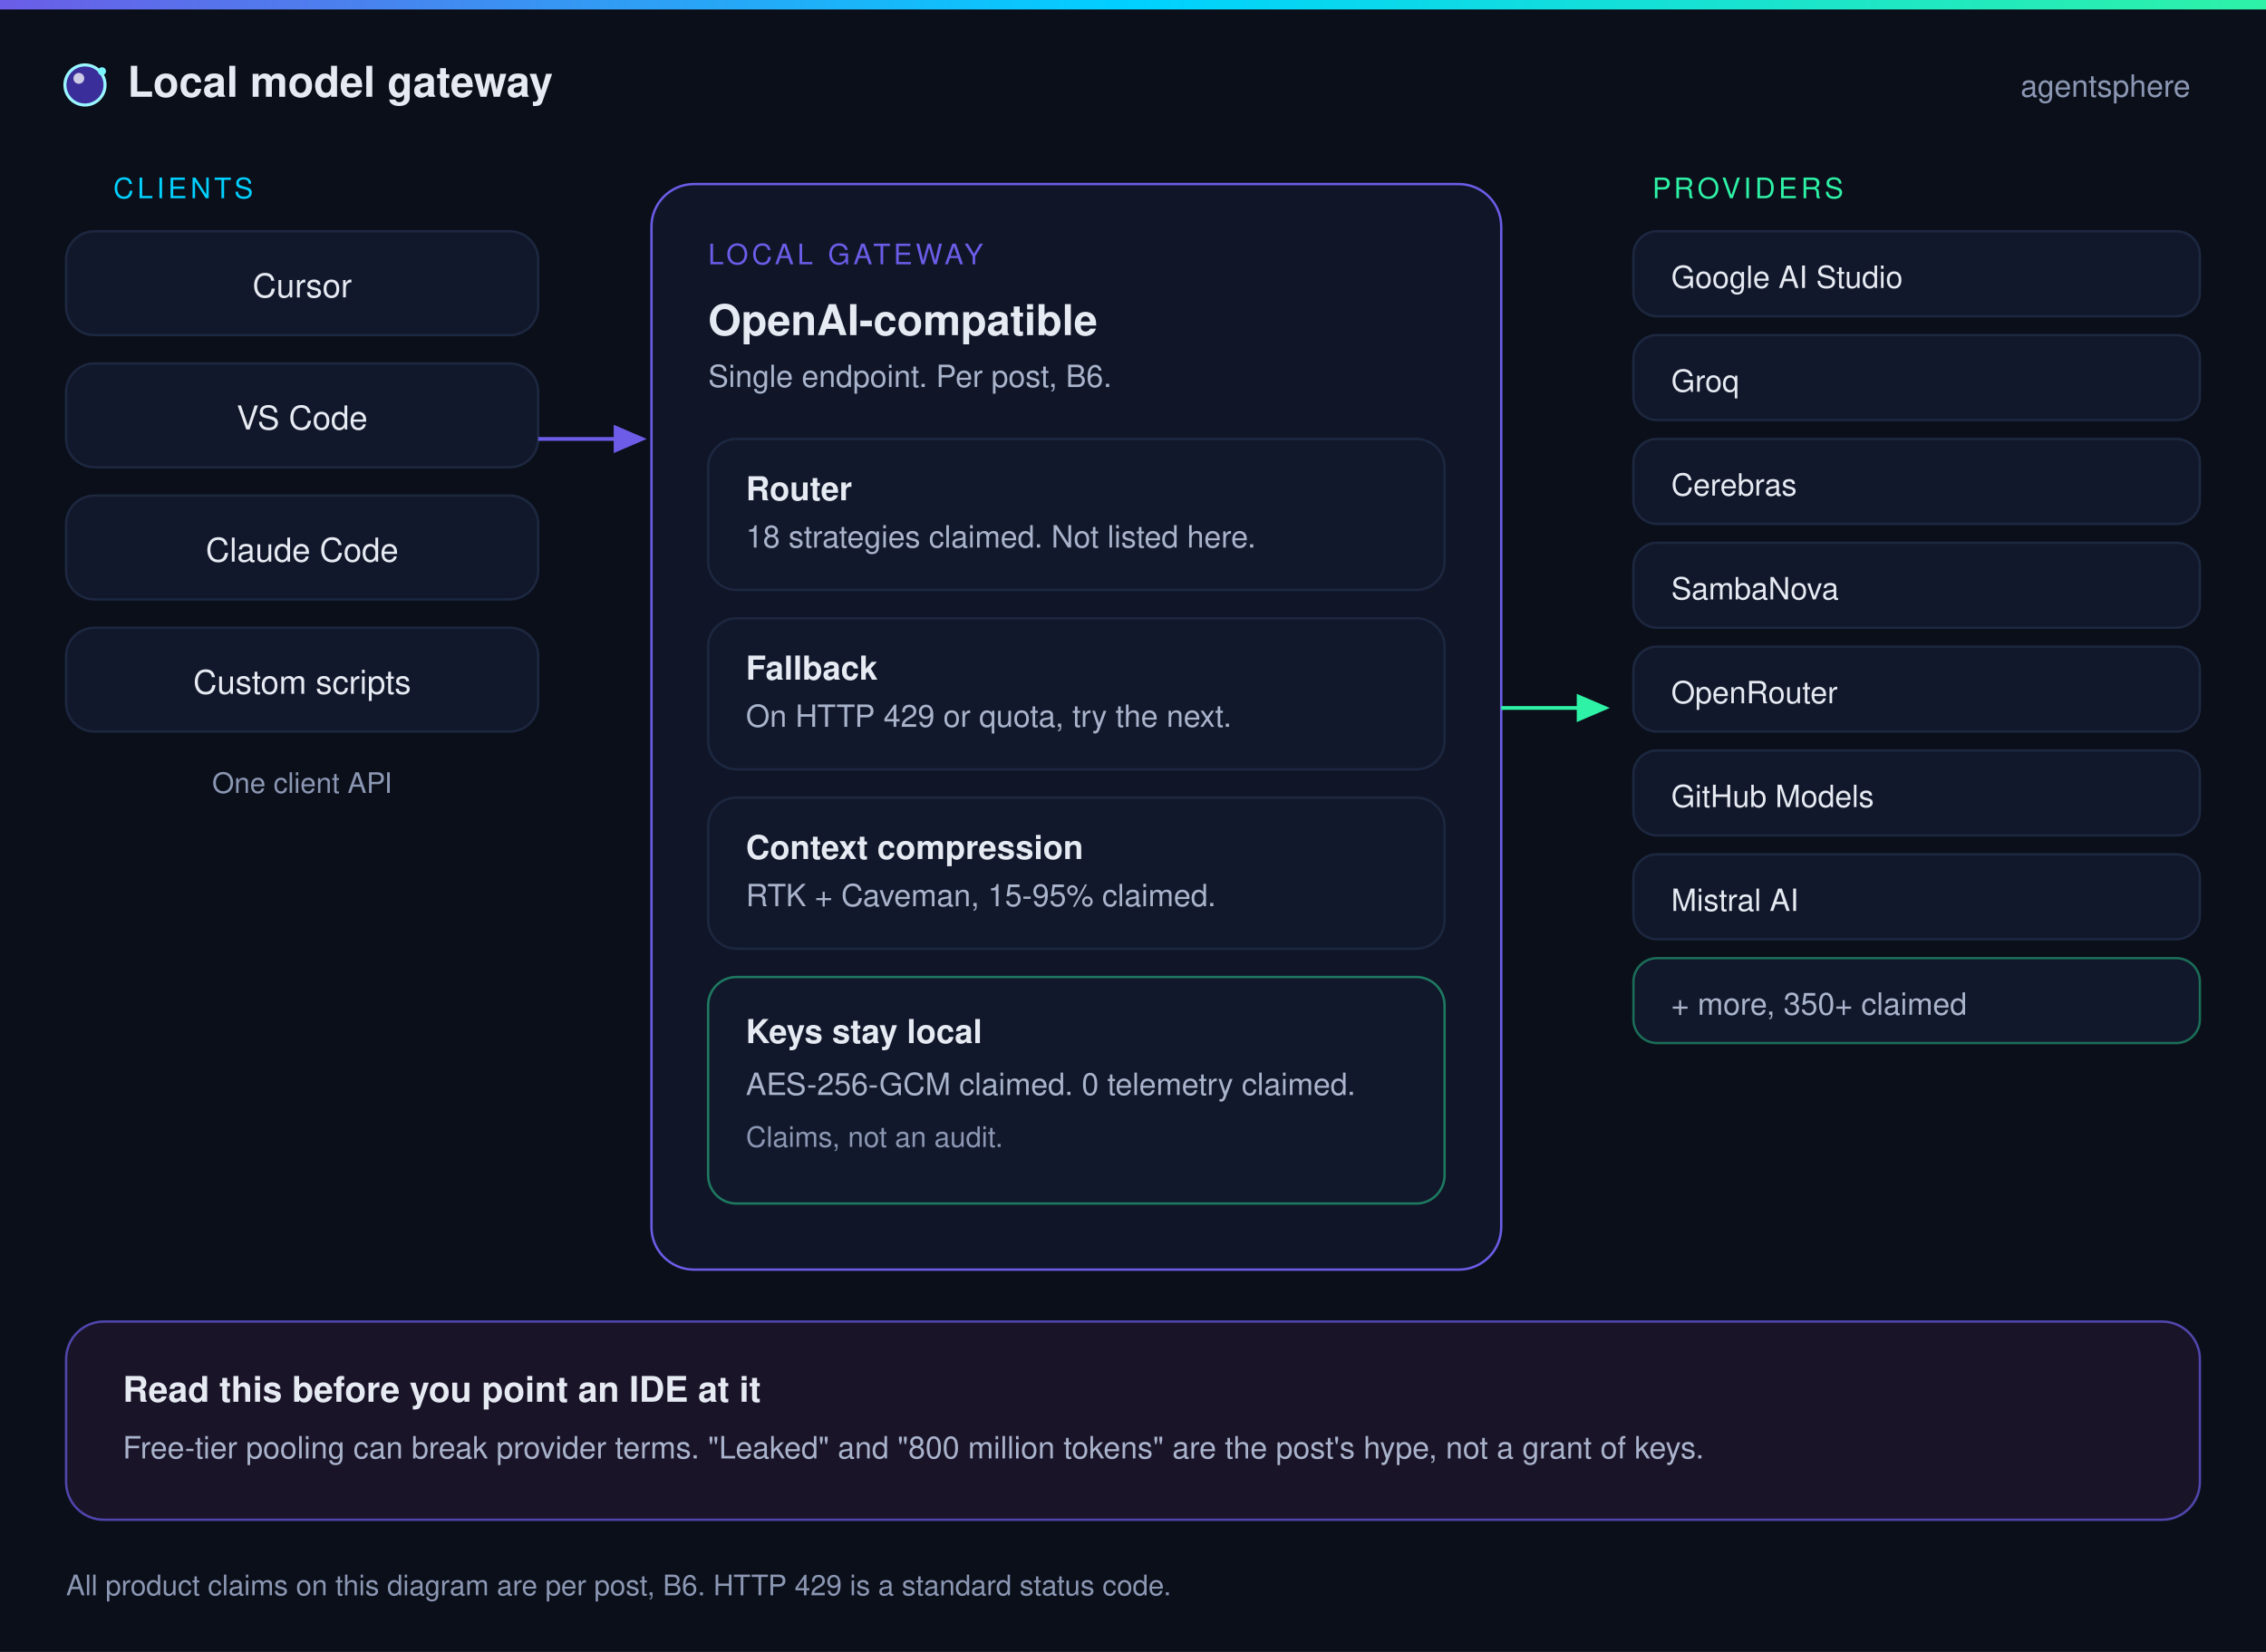
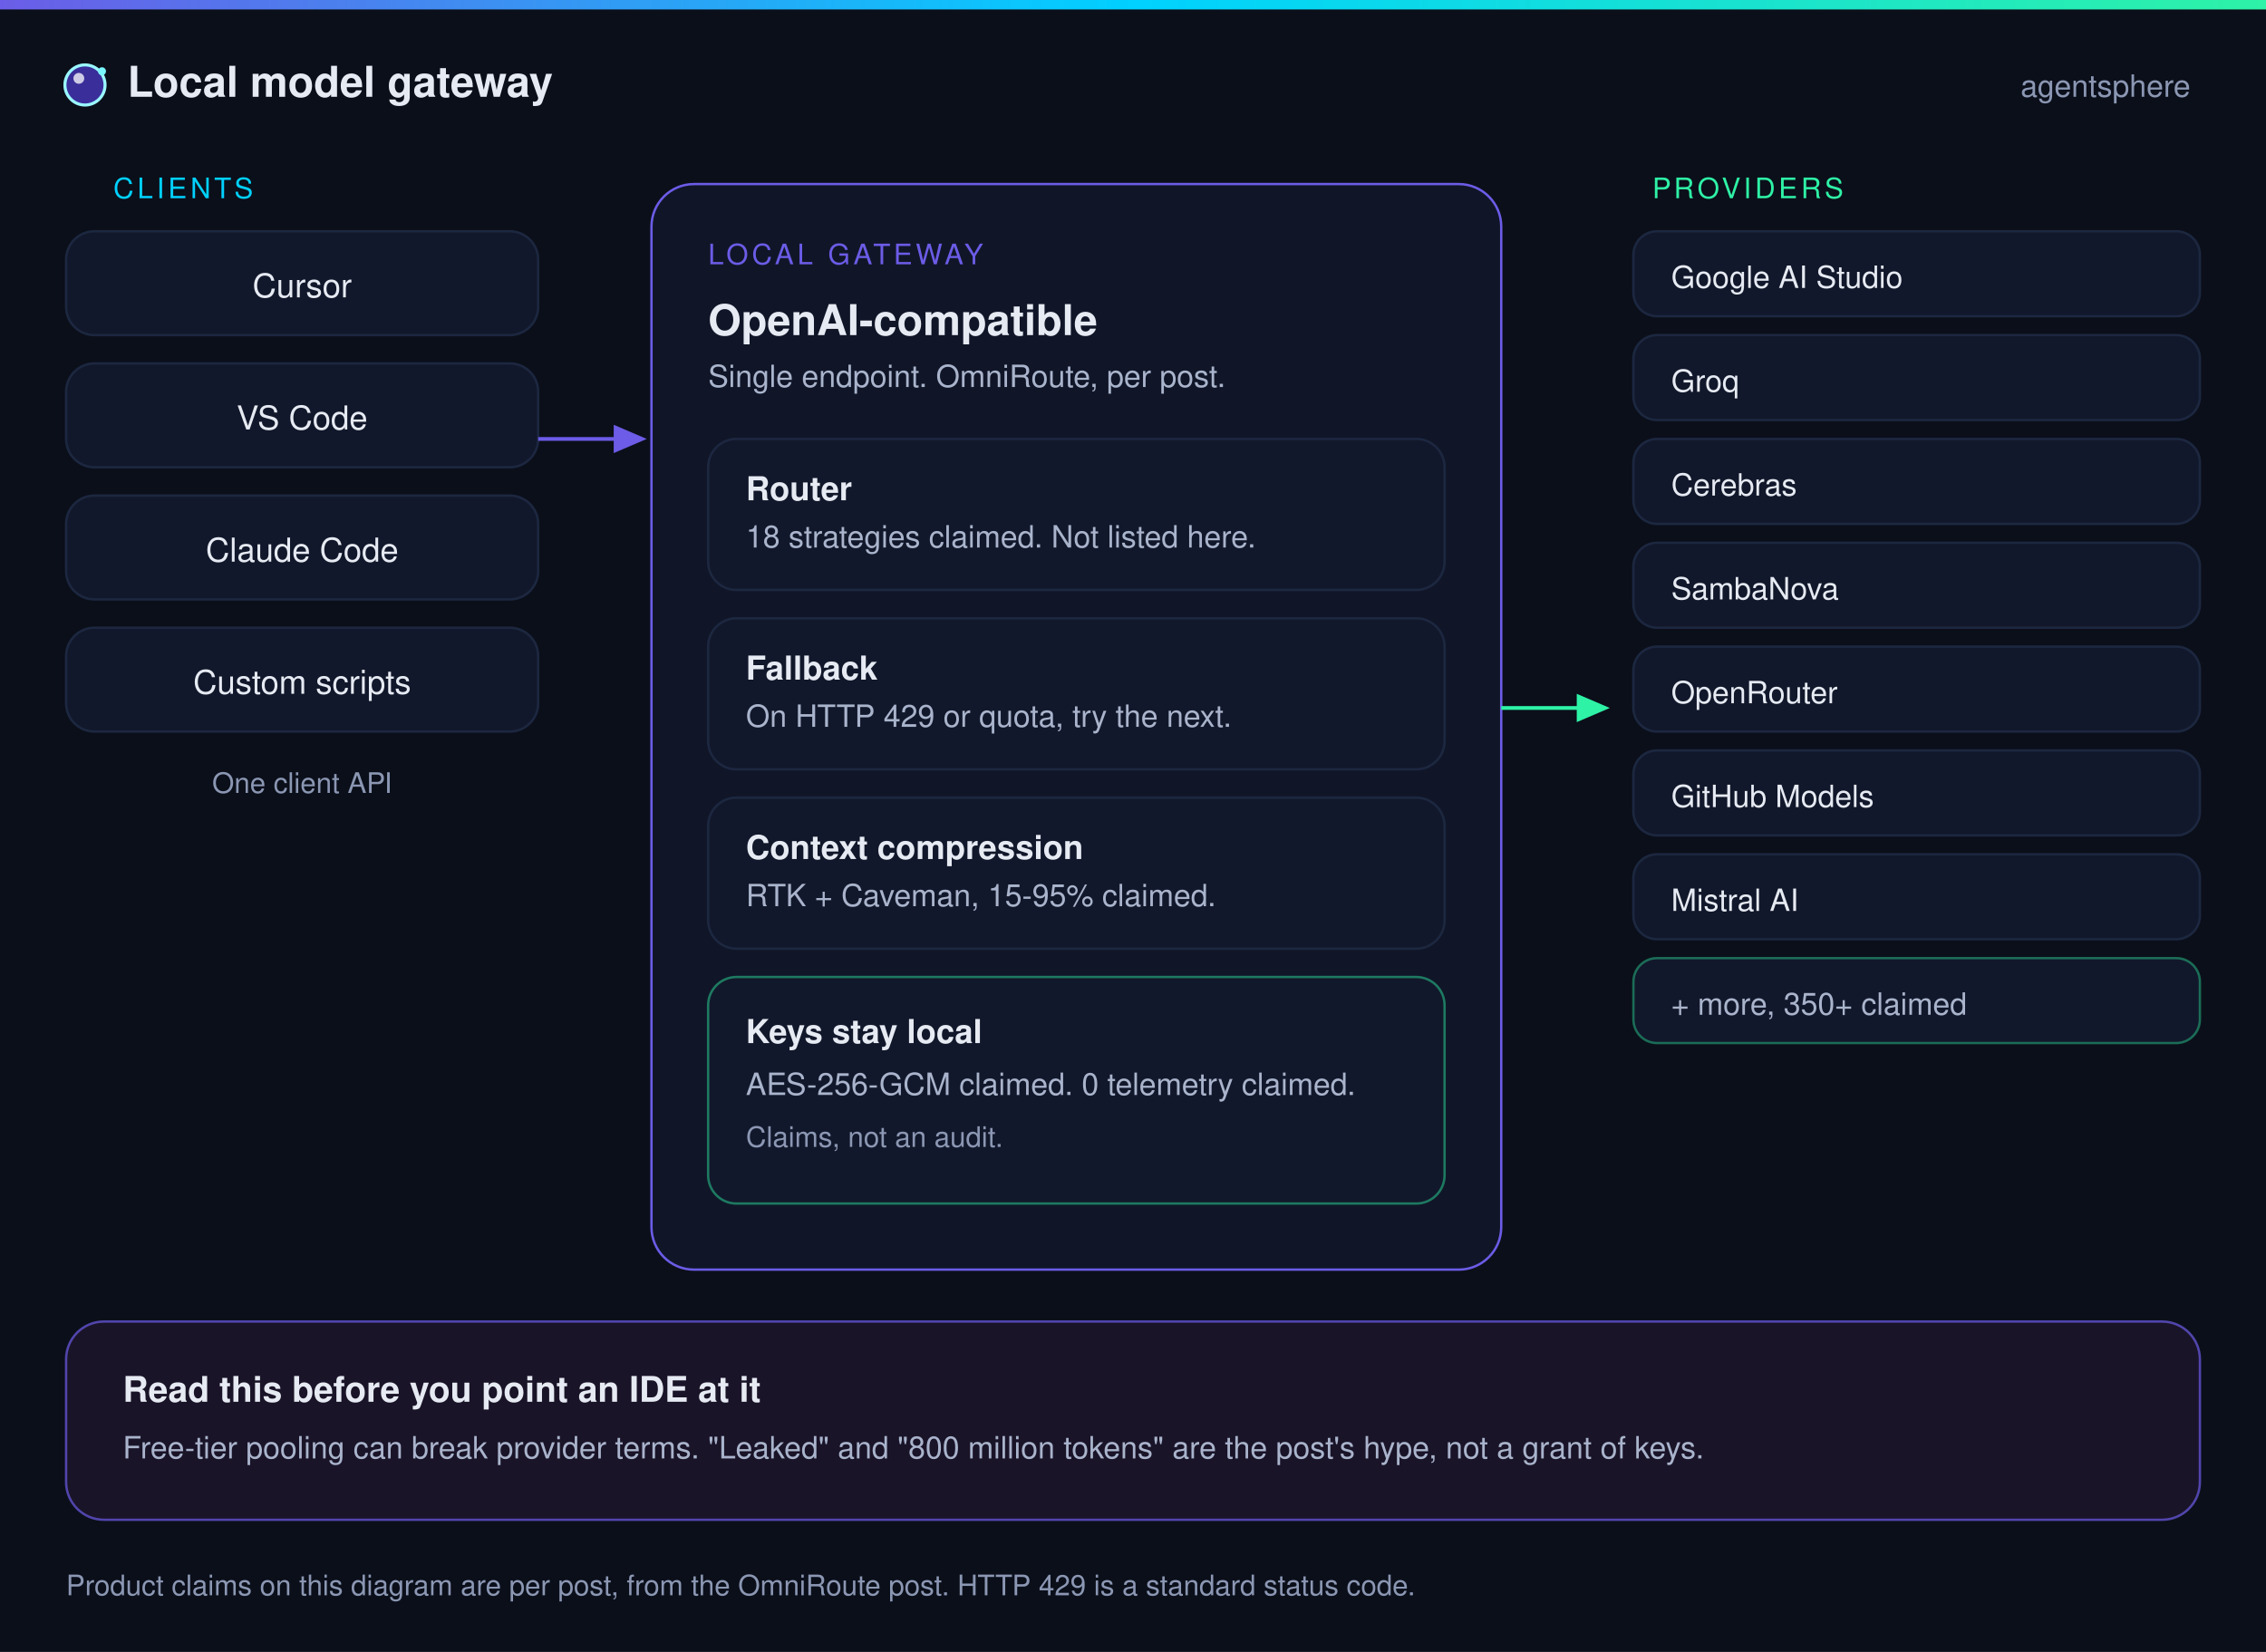
<svg xmlns="http://www.w3.org/2000/svg" width="960" height="700" viewBox="0 0 960 700" role="img" aria-labelledby="title desc">
  <defs>
    <linearGradient id="bar" x1="0" y1="0" x2="1" y2="0">
      <stop offset="0" stop-color="#6C5CE7" />
      <stop offset="0.5" stop-color="#00D1FF" />
      <stop offset="1" stop-color="#2EF2A6" />
    </linearGradient>
  </defs>
  <rect width="960" height="700" fill="#0B0F1A" />
  <rect width="960" height="4" fill="url(#bar)" />
  <circle cx="36" cy="36" r="8.5" fill="#3A2E9A" />
  <circle cx="33.4" cy="33.2" r="2.3" fill="#FFFFFF" fill-opacity="0.75" />
  <circle cx="36" cy="36" r="8.5" fill="none" stroke="#9AF7FF" stroke-width="1.3" />
  <circle cx="43.2" cy="30.2" r="1.7" fill="#7AF6FF" />
  <text x="54" y="41" fill="#E6EAF2" font-family="Segoe UI, Helvetica, Arial, sans-serif" font-size="18" font-weight="600">Local model gateway</text>
  <text x="928" y="41" text-anchor="end" fill="#8B97B3" font-family="Segoe UI, Helvetica, Arial, sans-serif" font-size="13">agentsphere</text>
  <g font-family="Segoe UI, Helvetica, Arial, sans-serif">
    <text x="48" y="84" fill="#00D1FF" font-size="12" letter-spacing="1.5">CLIENTS</text>
    <rect x="28" y="98" width="200" height="44" rx="12" fill="#12182B" stroke="#1C2740" />
    <text x="128" y="126" text-anchor="middle" fill="#E6EAF2" font-size="14">Cursor</text>
    <rect x="28" y="154" width="200" height="44" rx="12" fill="#12182B" stroke="#1C2740" />
    <text x="128" y="182" text-anchor="middle" fill="#E6EAF2" font-size="14">VS Code</text>
    <rect x="28" y="210" width="200" height="44" rx="12" fill="#12182B" stroke="#1C2740" />
    <text x="128" y="238" text-anchor="middle" fill="#E6EAF2" font-size="14">Claude Code</text>
    <rect x="28" y="266" width="200" height="44" rx="12" fill="#12182B" stroke="#1C2740" />
    <text x="128" y="294" text-anchor="middle" fill="#E6EAF2" font-size="14">Custom scripts</text>
    <text x="128" y="336" text-anchor="middle" fill="#8B97B3" font-size="12">One client API</text>
    <polyline points="228,186 268,186" fill="none" stroke="#6C5CE7" stroke-width="1.6" />
    <polygon points="260,180 274,186 260,192" fill="#6C5CE7" />
    <rect x="276" y="78" width="360" height="460" rx="18" fill="#101628" stroke="#6C5CE7" />
    <text x="300" y="112" fill="#6C5CE7" font-size="12" letter-spacing="1.5">LOCAL GATEWAY</text>
    <text x="300" y="142" fill="#E6EAF2" font-size="18" font-weight="600">OpenAI-compatible</text>
-     <text x="300" y="164" fill="#A9B4CC" font-size="13">Single endpoint. Per post, B6.</text>
+     <text x="300" y="164" fill="#A9B4CC" font-size="13">Single endpoint. OmniRoute, per post.</text>
    <rect x="300" y="186" width="312" height="64" rx="12" fill="#12182B" stroke="#1C2740" />
    <text x="316" y="212" fill="#E6EAF2" font-size="14" font-weight="600">Router</text>
    <text x="316" y="232" fill="#A9B4CC" font-size="13">18 strategies claimed. Not listed here.</text>
    <rect x="300" y="262" width="312" height="64" rx="12" fill="#12182B" stroke="#1C2740" />
    <text x="316" y="288" fill="#E6EAF2" font-size="14" font-weight="600">Fallback</text>
    <text x="316" y="308" fill="#A9B4CC" font-size="13">On HTTP 429 or quota, try the next.</text>
    <rect x="300" y="338" width="312" height="64" rx="12" fill="#12182B" stroke="#1C2740" />
    <text x="316" y="364" fill="#E6EAF2" font-size="14" font-weight="600">Context compression</text>
    <text x="316" y="384" fill="#A9B4CC" font-size="13">RTK + Caveman, 15-95% claimed.</text>
    <rect x="300" y="414" width="312" height="96" rx="12" fill="#12182B" stroke="#2EF2A6" stroke-opacity="0.45" />
    <text x="316" y="442" fill="#E6EAF2" font-size="14" font-weight="600">Keys stay local</text>
    <text x="316" y="464" fill="#A9B4CC" font-size="13">AES-256-GCM claimed. 0 telemetry claimed.</text>
    <text x="316" y="486" fill="#8B97B3" font-size="12">Claims, not an audit.</text>
    <polyline points="636,300 676,300" fill="none" stroke="#2EF2A6" stroke-width="1.6" />
    <polygon points="668,294 682,300 668,306" fill="#2EF2A6" />
    <text x="700" y="84" fill="#2EF2A6" font-size="12" letter-spacing="1.5">PROVIDERS</text>
    <rect x="692" y="98" width="240" height="36" rx="10" fill="#12182B" stroke="#1C2740" />
    <text x="708" y="122" fill="#E6EAF2" font-size="13">Google AI Studio</text>
    <rect x="692" y="142" width="240" height="36" rx="10" fill="#12182B" stroke="#1C2740" />
    <text x="708" y="166" fill="#E6EAF2" font-size="13">Groq</text>
    <rect x="692" y="186" width="240" height="36" rx="10" fill="#12182B" stroke="#1C2740" />
    <text x="708" y="210" fill="#E6EAF2" font-size="13">Cerebras</text>
    <rect x="692" y="230" width="240" height="36" rx="10" fill="#12182B" stroke="#1C2740" />
    <text x="708" y="254" fill="#E6EAF2" font-size="13">SambaNova</text>
    <rect x="692" y="274" width="240" height="36" rx="10" fill="#12182B" stroke="#1C2740" />
    <text x="708" y="298" fill="#E6EAF2" font-size="13">OpenRouter</text>
    <rect x="692" y="318" width="240" height="36" rx="10" fill="#12182B" stroke="#1C2740" />
    <text x="708" y="342" fill="#E6EAF2" font-size="13">GitHub Models</text>
    <rect x="692" y="362" width="240" height="36" rx="10" fill="#12182B" stroke="#1C2740" />
    <text x="708" y="386" fill="#E6EAF2" font-size="13">Mistral AI</text>
    <rect x="692" y="406" width="240" height="36" rx="10" fill="#12182B" stroke="#2EF2A6" stroke-opacity="0.4" />
    <text x="708" y="430" fill="#A9B4CC" font-size="13">+ more, 350+ claimed</text>
    <rect x="28" y="560" width="904" height="84" rx="16" fill="#1A1428" stroke="#6C5CE7" stroke-opacity="0.7" />
    <text x="52" y="594" fill="#E6EAF2" font-size="15" font-weight="600">Read this before you point an IDE at it</text>
    <text x="52" y="618" fill="#A9B4CC" font-size="13">Free-tier pooling can break provider terms. "Leaked" and "800 million tokens" are the post's hype, not a grant of keys.</text>
  </g>
-   <text x="28" y="676" fill="#8B97B3" font-family="Segoe UI, Helvetica, Arial, sans-serif" font-size="12">All product claims on this diagram are per post, B6. HTTP 429 is a standard status code.</text>
+   <text x="28" y="676" fill="#8B97B3" font-family="Segoe UI, Helvetica, Arial, sans-serif" font-size="12">Product claims on this diagram are per post, from the OmniRoute post. HTTP 429 is a standard status code.</text>
</svg>
